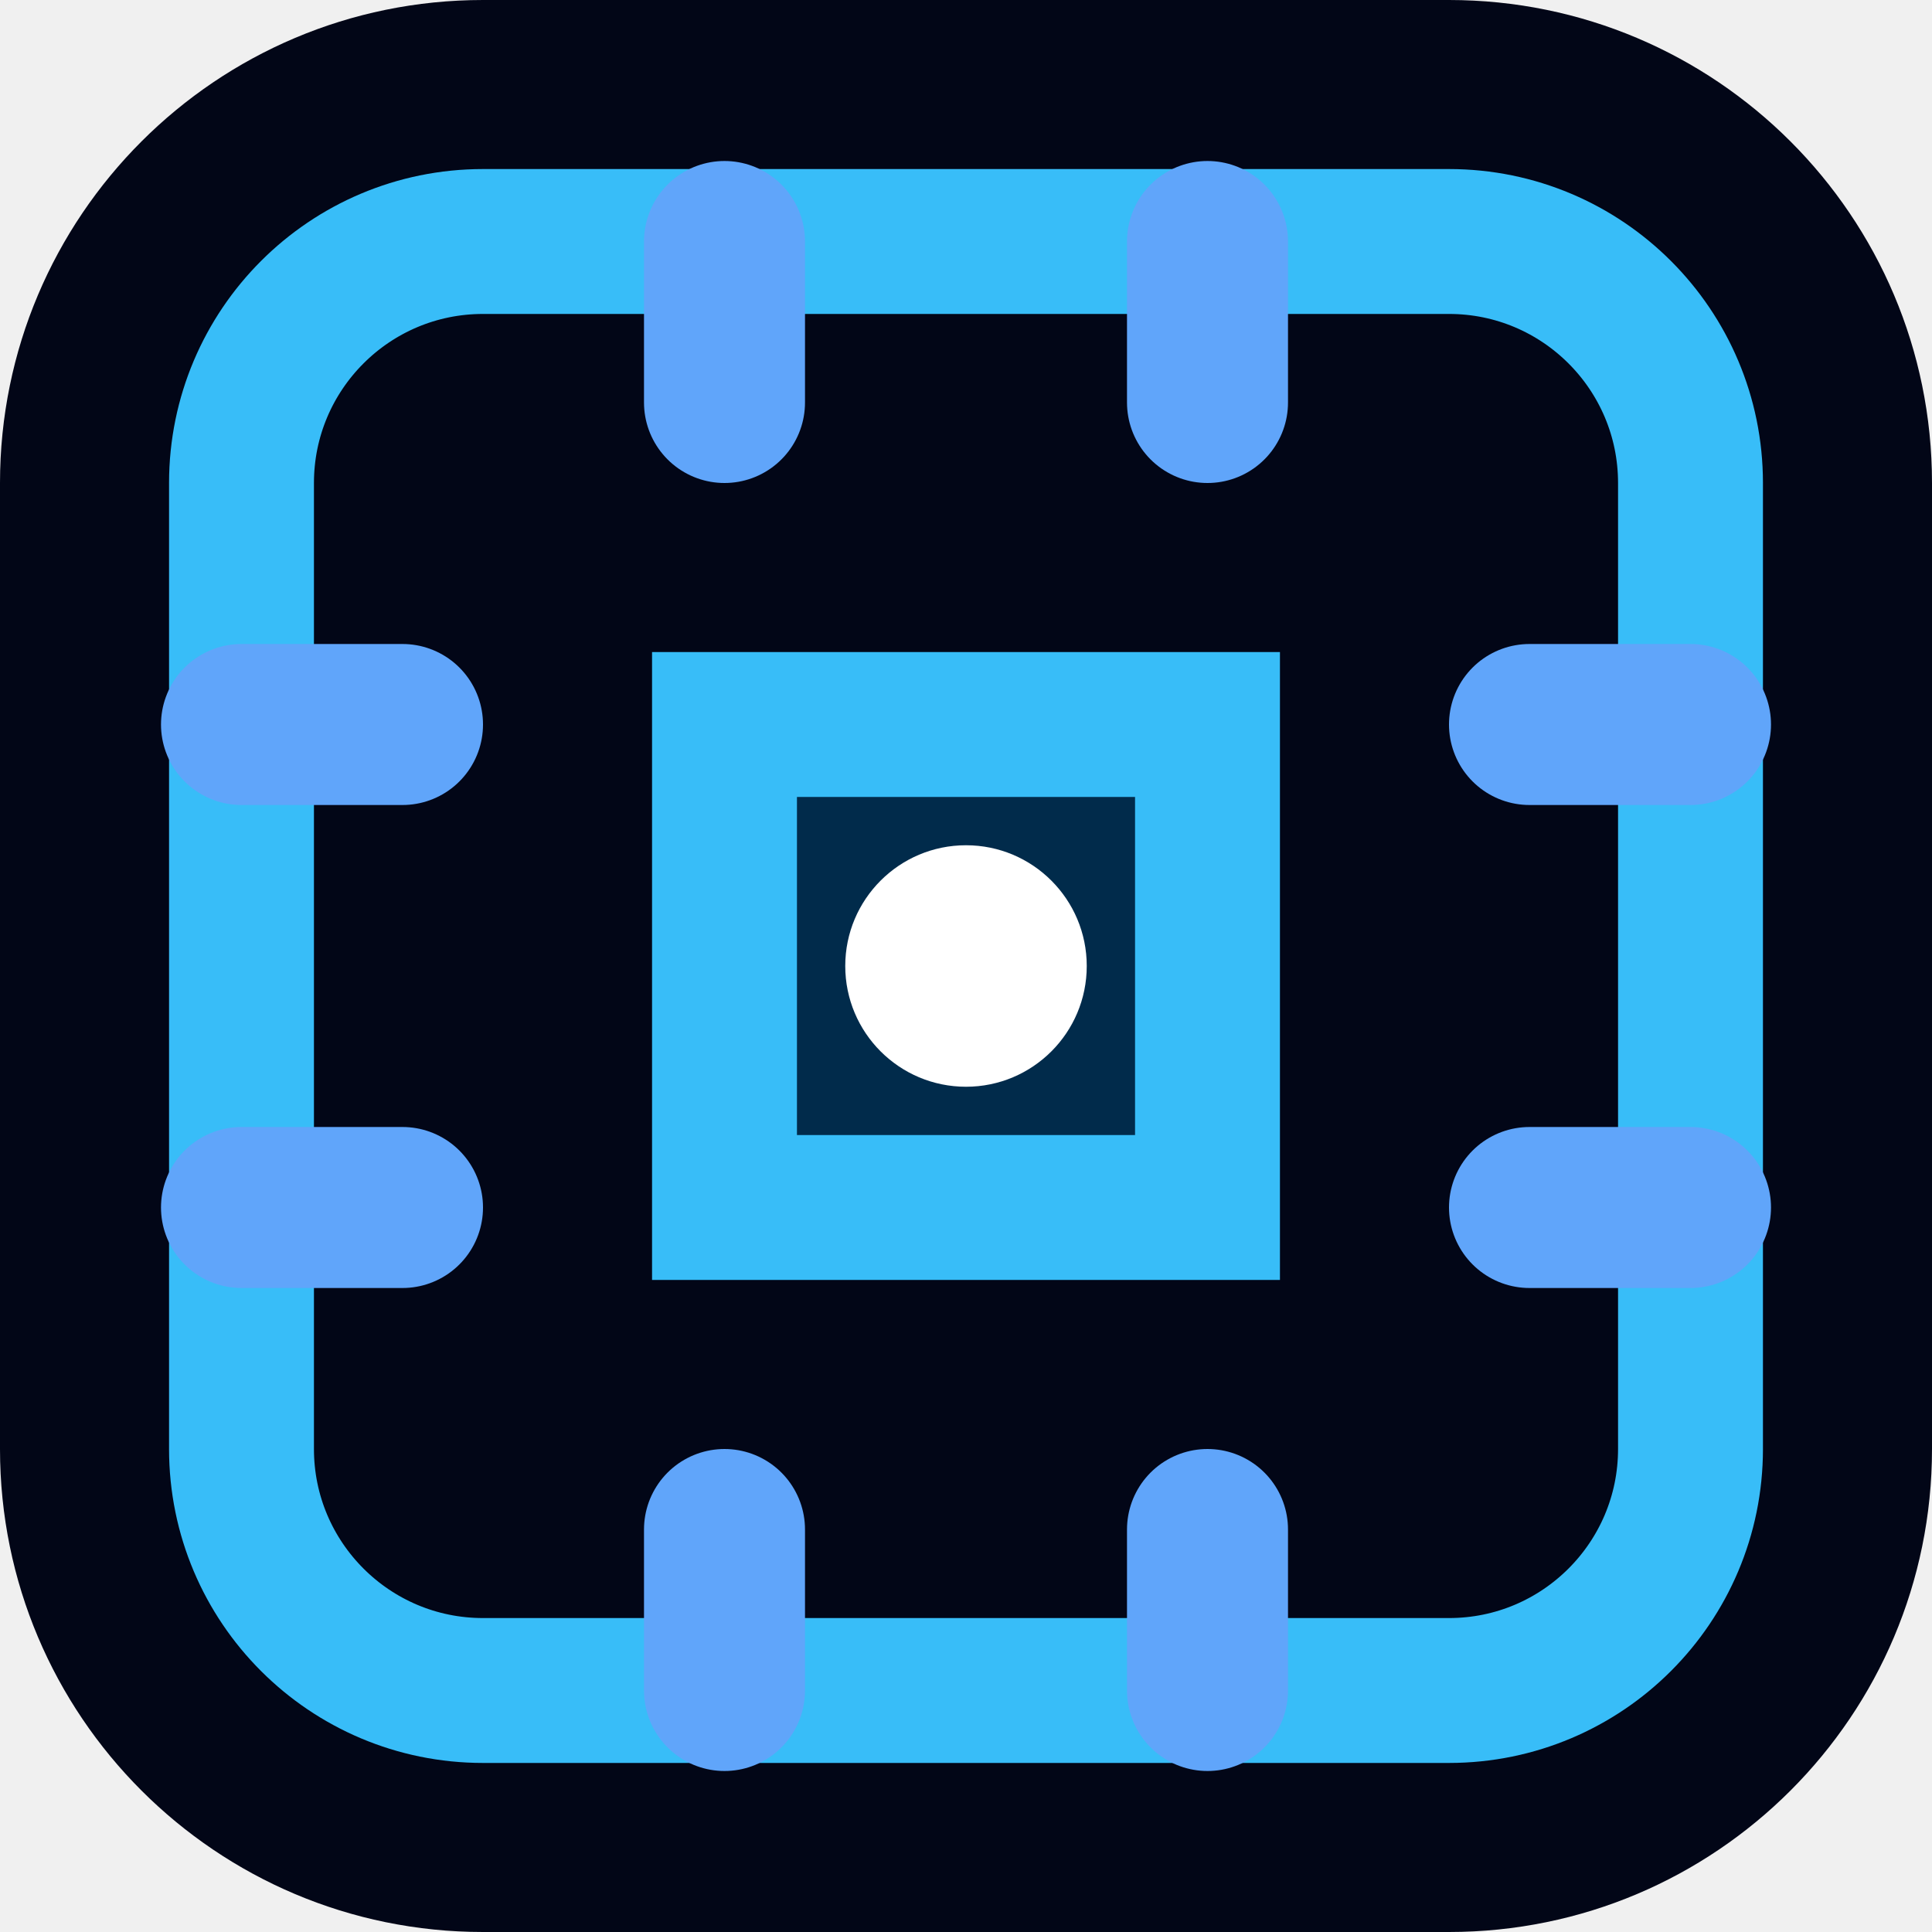
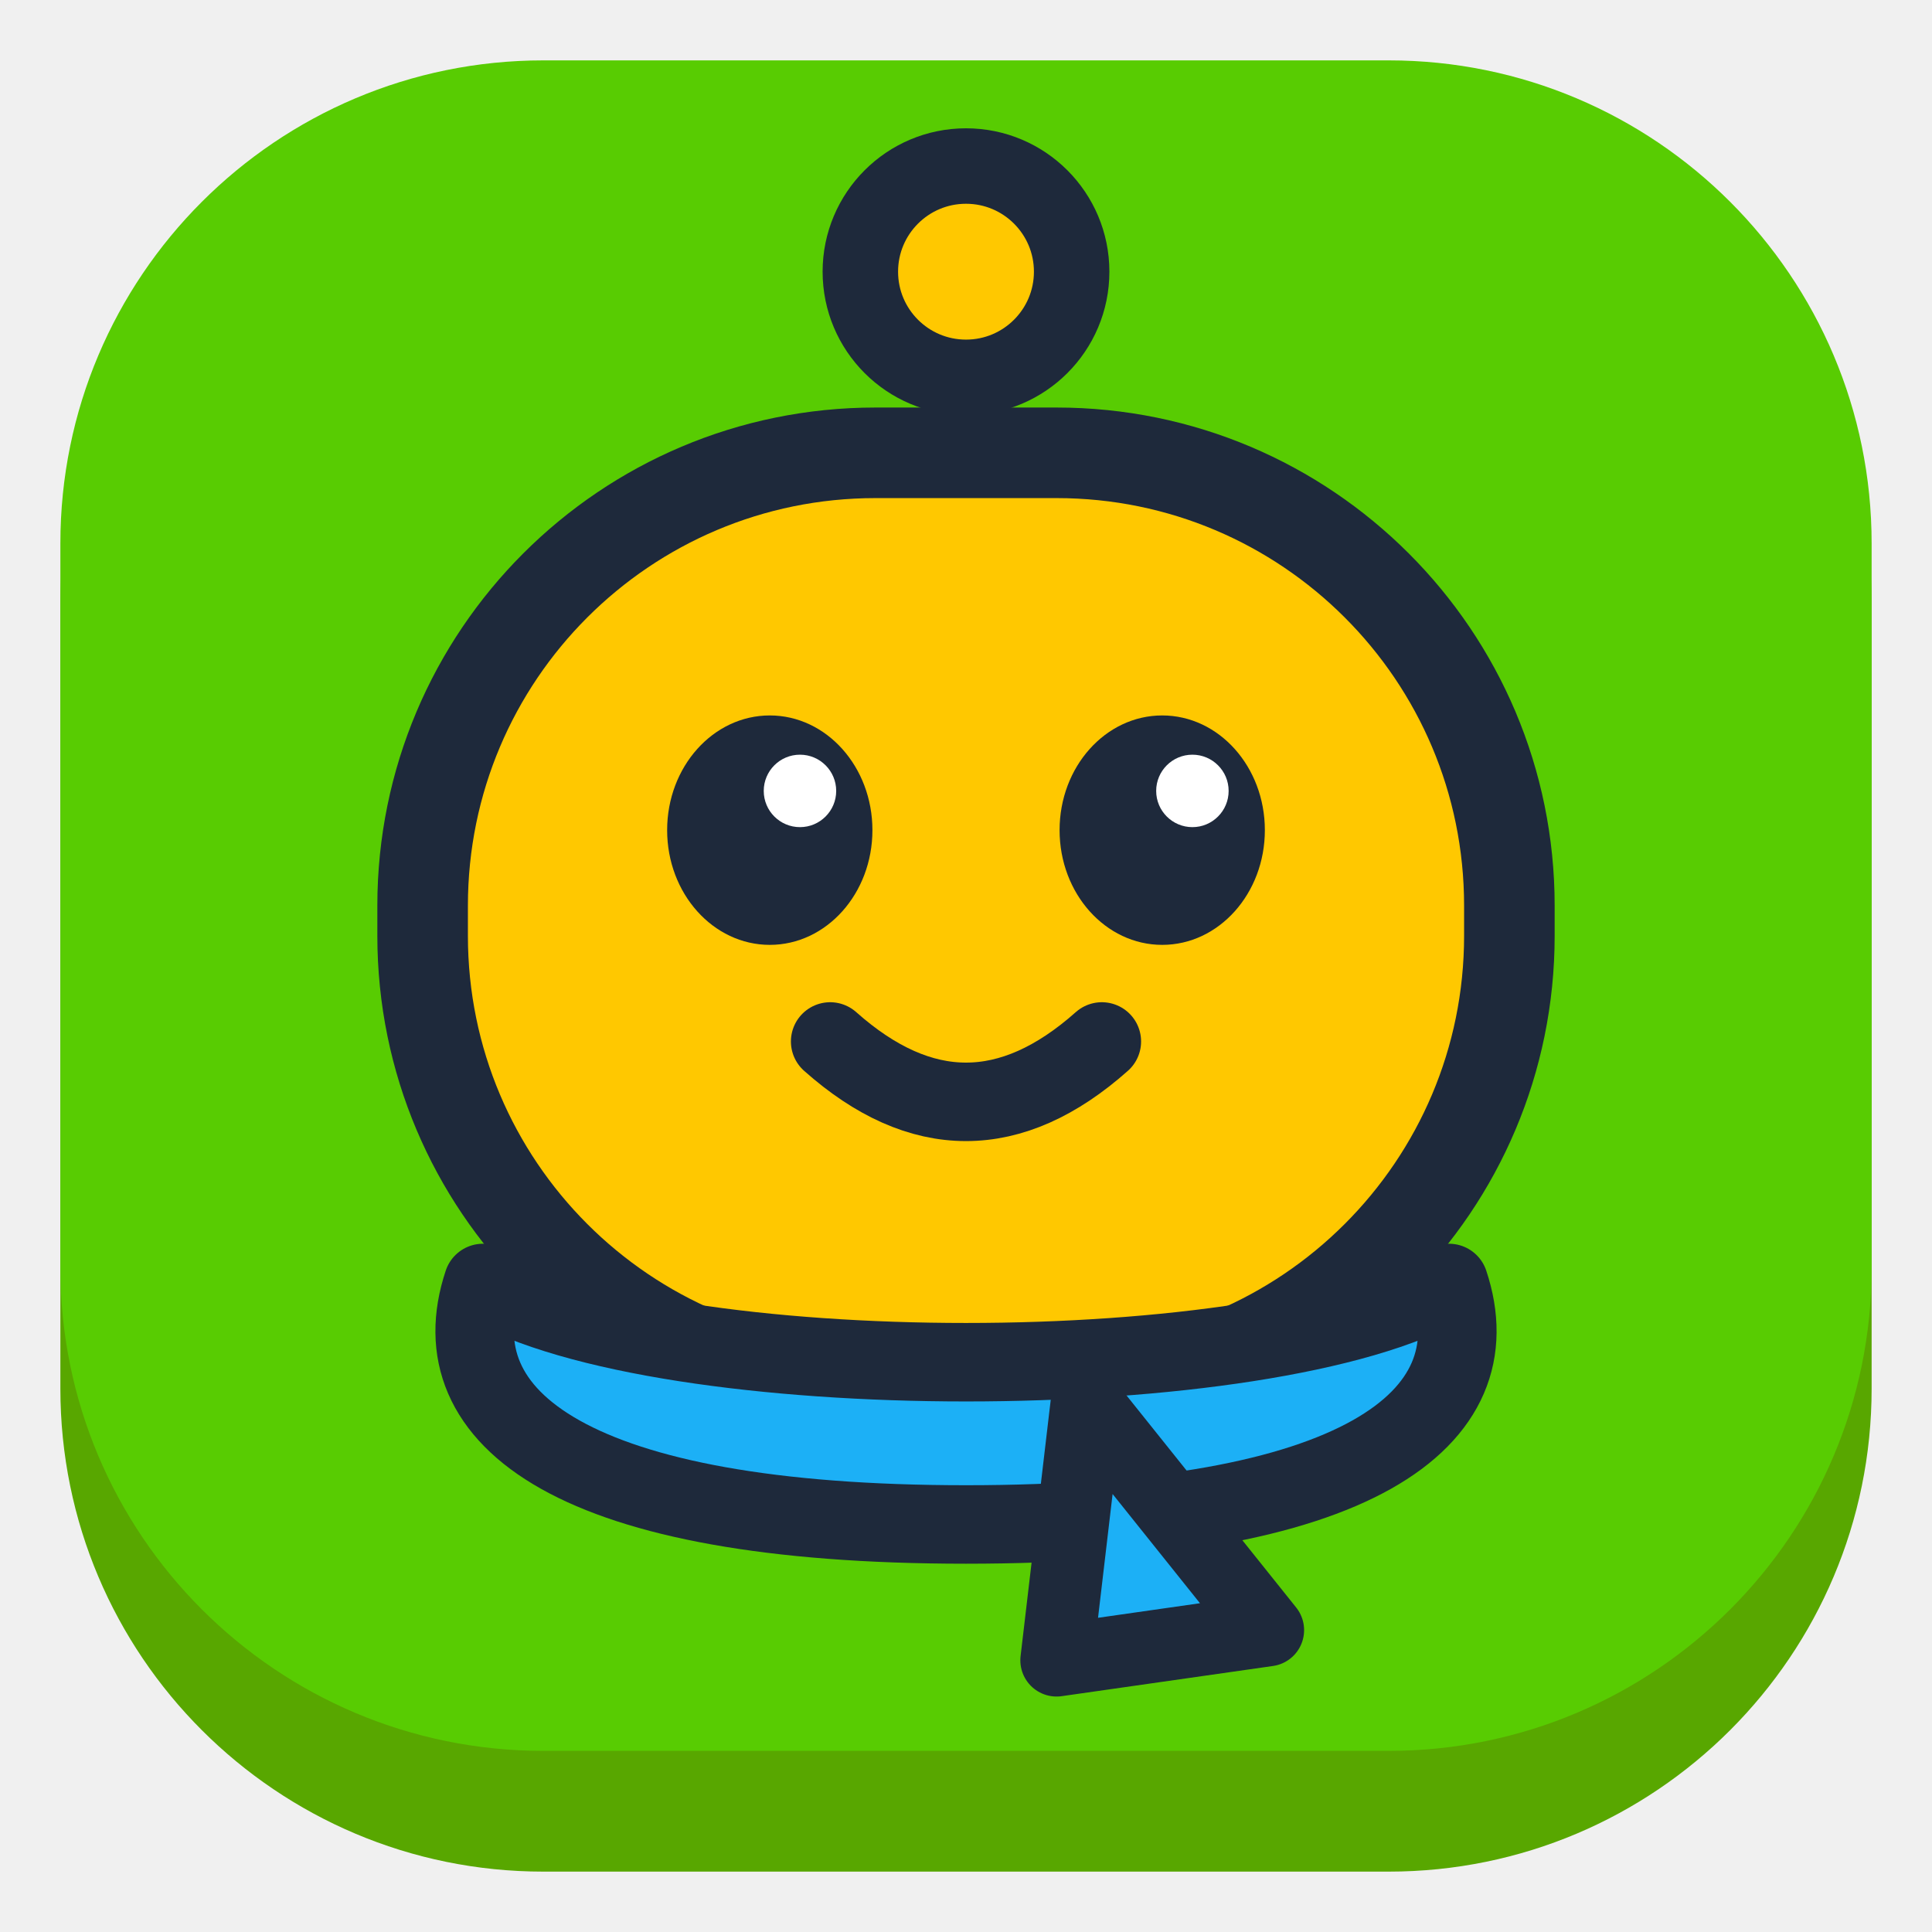
- <svg xmlns="http://www.w3.org/2000/svg" viewBox="0 0 24 24" fill="none">
-   <rect width="24" height="24" rx="6" fill="#020617" />
-   <rect x="3" y="3" width="18" height="18" rx="3" stroke="#38bdf8" stroke-width="1.8" />
-   <path d="M9 9h6v6H9z" fill="#0284c7" fill-opacity="0.3" stroke="#38bdf8" stroke-width="1.8" />
-   <path d="M3 9h2M3 15h2M19 9h2M19 15h2M9 3v2M15 3v2M9 19v2M15 19v2" stroke="#60a5fa" stroke-width="2" stroke-linecap="round" />
-   <circle cx="12" cy="12" r="1.5" fill="#ffffff" />
+ <svg xmlns="http://www.w3.org/2000/svg" viewBox="0 0 64 64" fill="none">
+   <rect x="2" y="4" width="60" height="58" rx="16" fill="#58A700" />
+   <rect x="2" y="2" width="60" height="56" rx="16" fill="#58CC02" />
+   <line x1="32" y1="10" x2="32" y2="16" stroke="#1E293B" stroke-width="3" stroke-linecap="round" />
+   <circle cx="32" cy="9" r="3.5" fill="#FFC800" stroke="#1E293B" stroke-width="2.5" />
+   <rect x="14" y="15" width="36" height="31" rx="15" fill="#FFC800" stroke="#1E293B" stroke-width="3" />
+   <ellipse cx="25.5" cy="27.5" rx="3.4" ry="3.8" fill="#1E293B" />
+   <ellipse cx="38.5" cy="27.5" rx="3.4" ry="3.8" fill="#1E293B" />
+   <circle cx="26.5" cy="26.2" r="1.2" fill="#FFFFFF" />
+   <circle cx="39.5" cy="26.2" r="1.2" fill="#FFFFFF" />
+   <path d="M27.5 34.5 Q32 38.5 36.5 34.5" stroke="#1E293B" stroke-width="2.6" stroke-linecap="round" />
+   <path d="M16 42.5 C22 46 42 46 48 42.5 C49.5 47 45 50.5 32 50.5 C19 50.5 14.5 47 16 42.5 Z" fill="#1CB0F6" stroke="#1E293B" stroke-width="2.6" stroke-linejoin="round" />
+   <path d="M36 46.5 L42 54 L35 55 Z" fill="#1CB0F6" stroke="#1E293B" stroke-width="2.4" stroke-linejoin="round" />
</svg>
